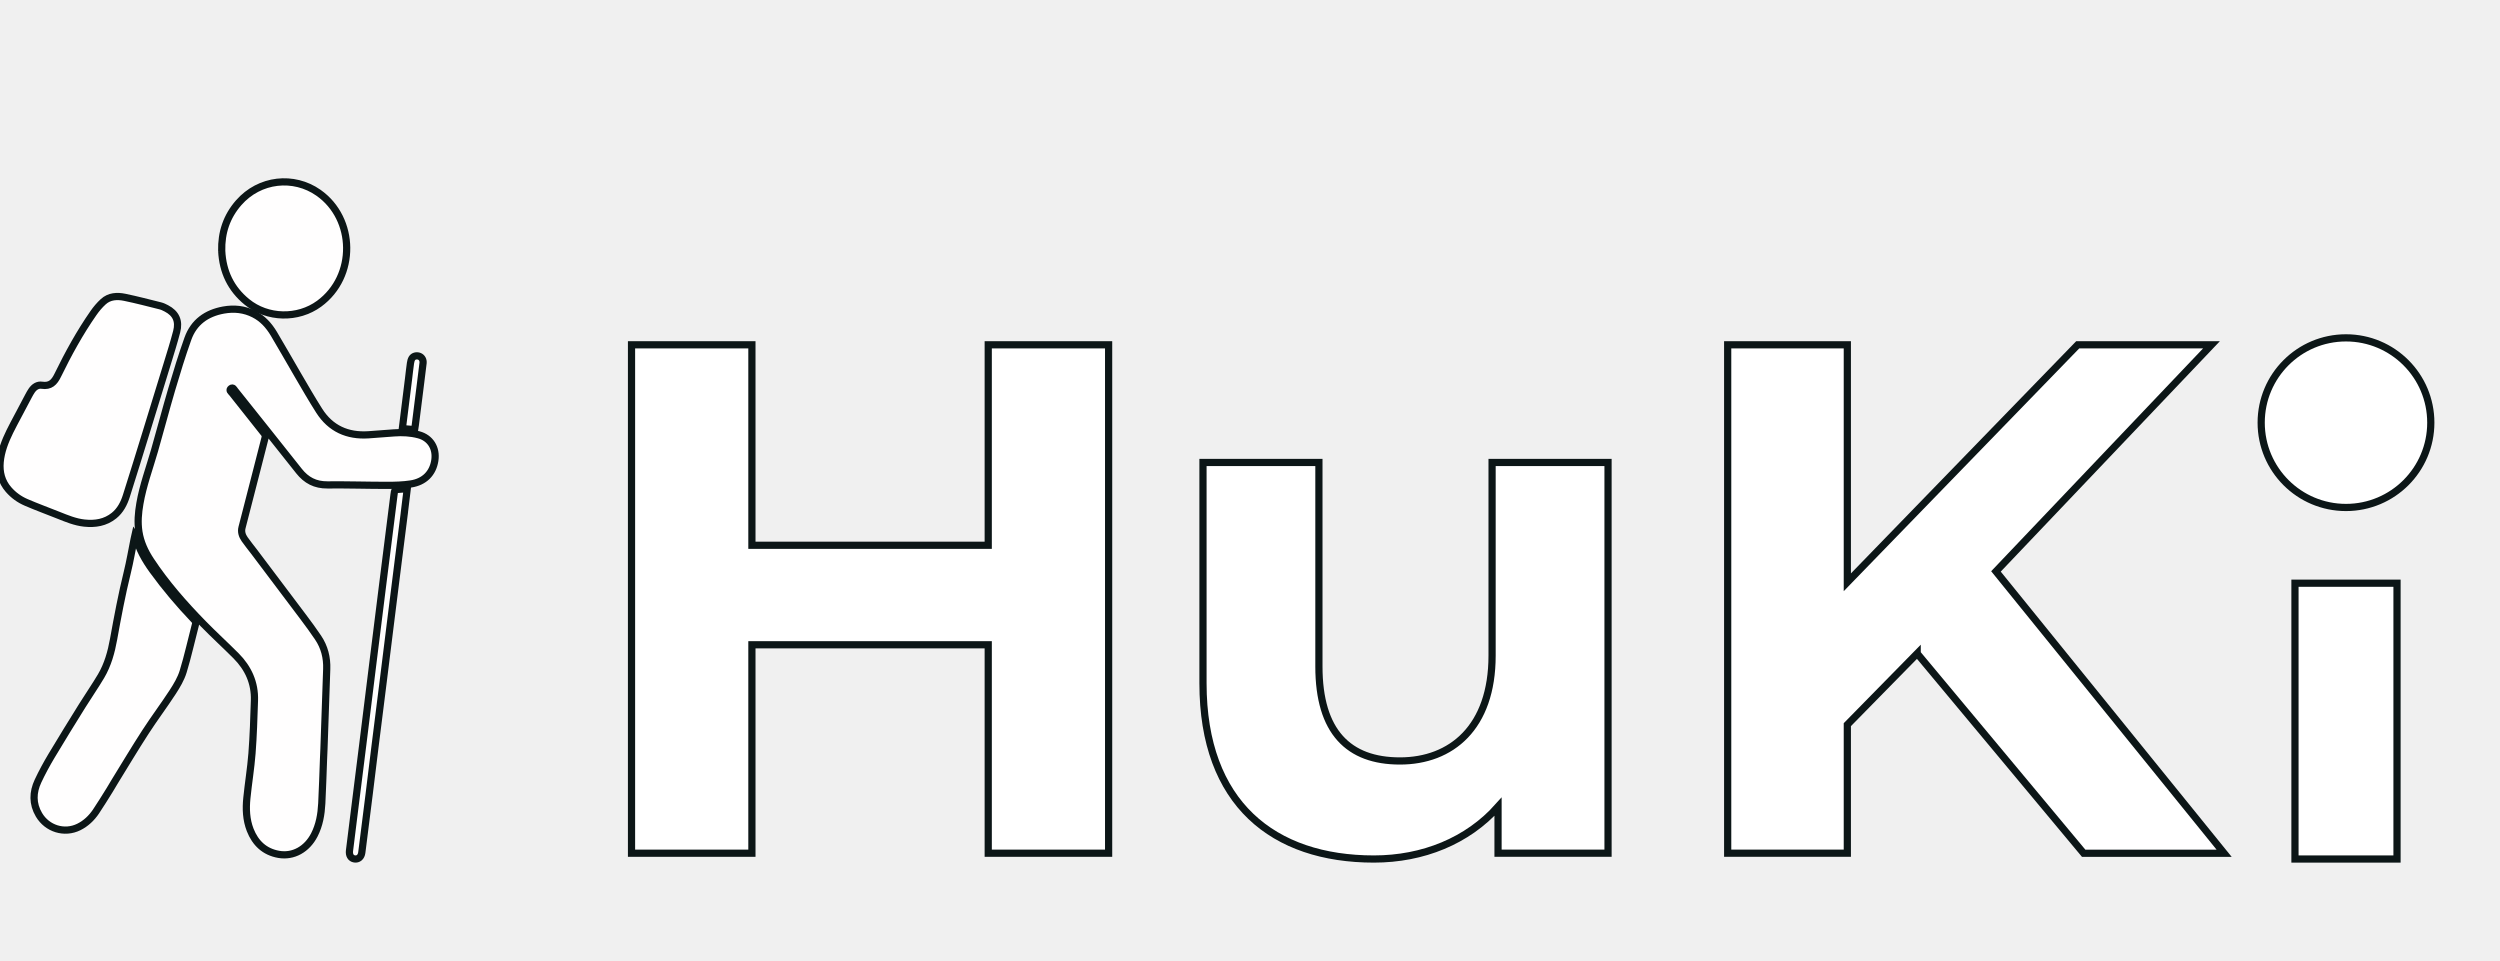
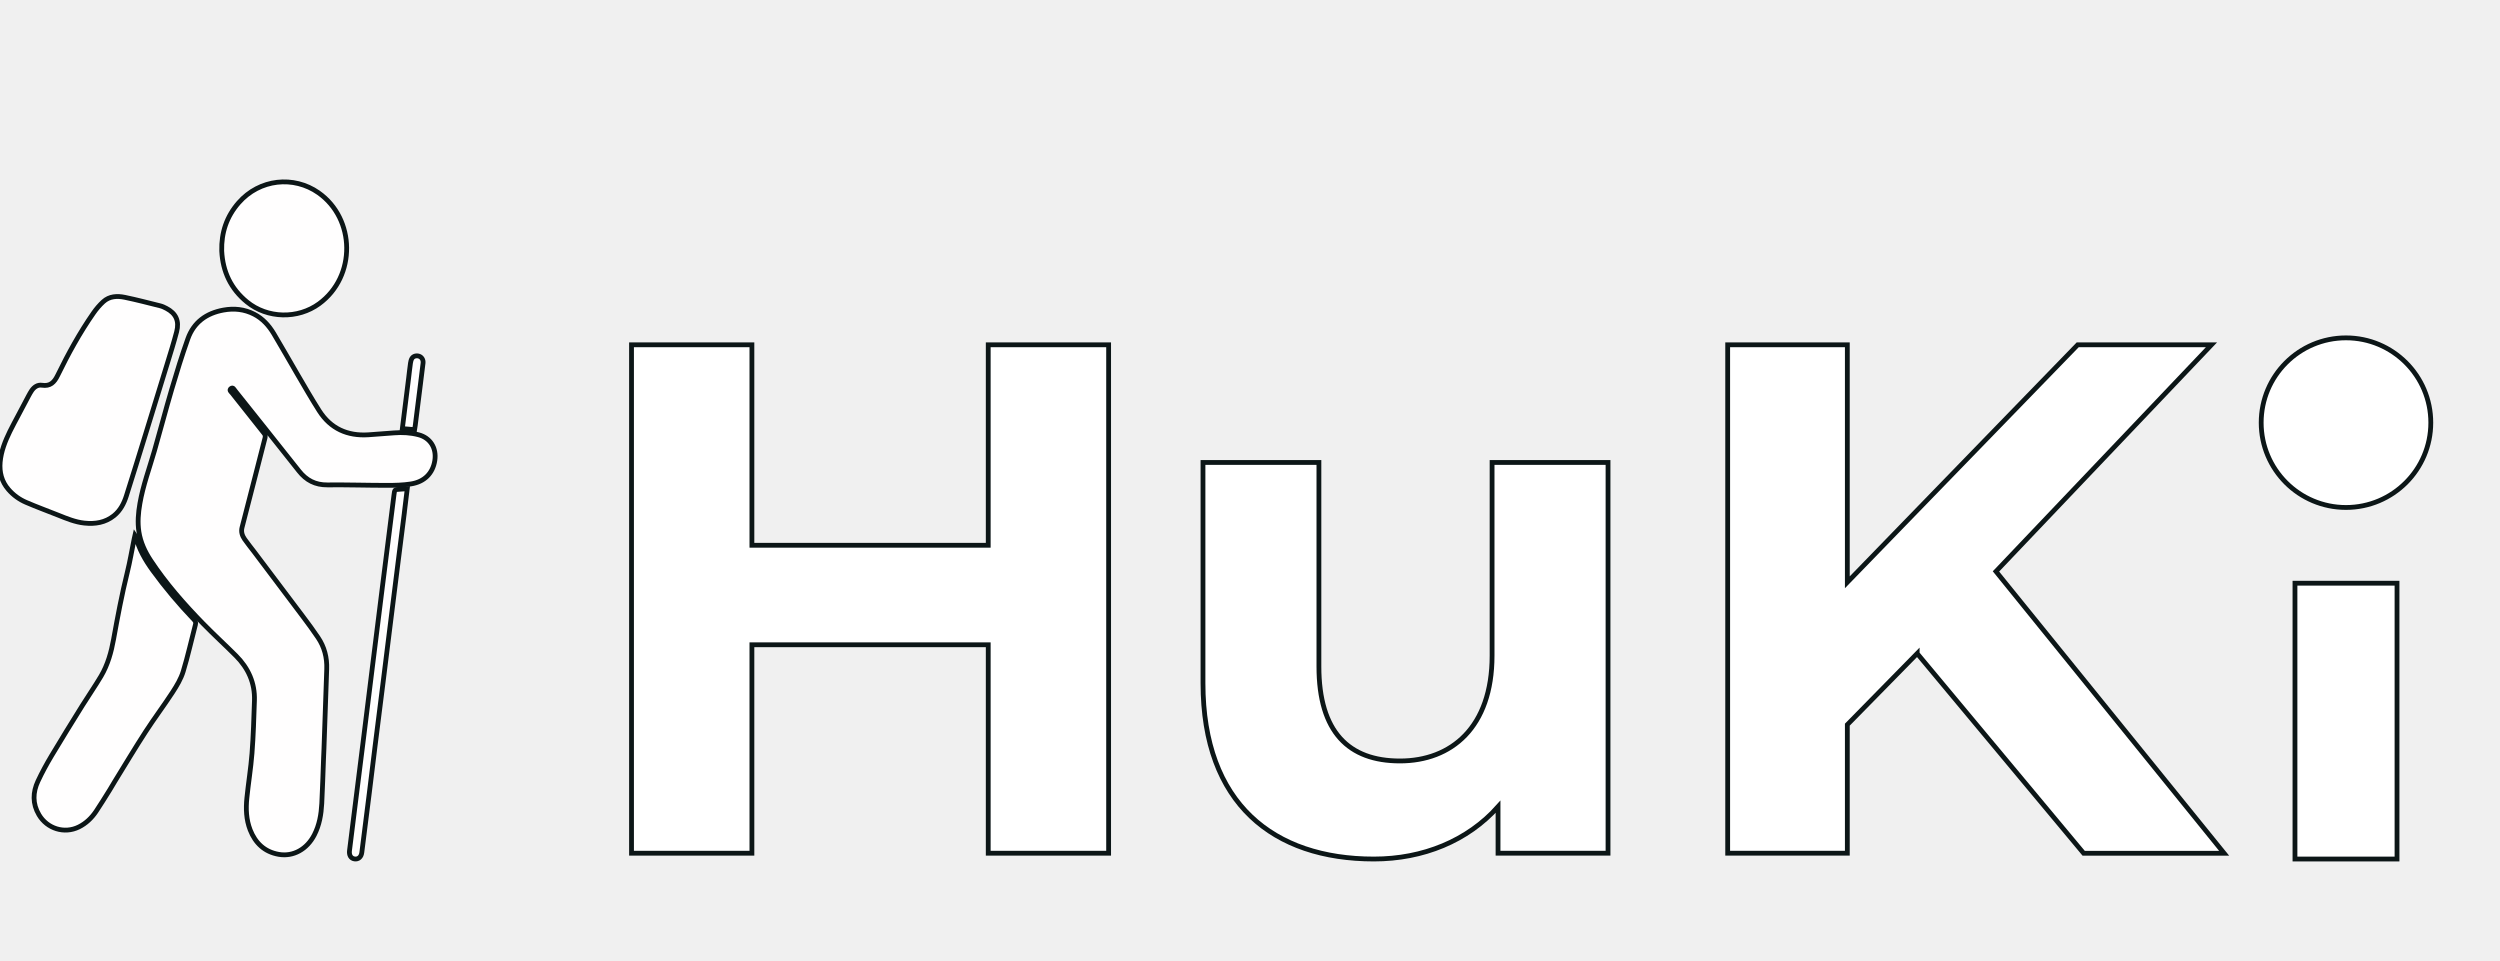
<svg xmlns="http://www.w3.org/2000/svg" viewBox="0 0 1041.18 400">
  <g id="Layer_1">
    <rect y="-50" width="1024" height="500" style="fill: none;" />
  </g>
-   <g id="Layer_2" stroke="#0C1617" stroke-width="3px">
+   <g id="Layer_2" stroke="#0C1617" stroke-width="2px">
    <g>
      <rect x="955.79" y="242.89" width="42.5" height="114.87" style="fill: #fff;" />
      <g>
        <path d="M461.71,143.6v211.74h-50.14v-86.81h-98.42v86.81h-50.14v-211.74h50.14v83.49h98.42v-83.49h50.14Z" style="fill: #fff;" />
        <path d="M669.7,192.6v162.74h-45.81v-19.36c-12.69,14.22-31.26,21.78-51.69,21.78-41.78,0-71.19-22.99-71.19-73.2v-91.96h48.28v85c0,27.22,12.38,39.32,33.74,39.32s38.38-13.92,38.38-43.86v-80.46h48.28Z" style="fill: #fff;" />
        <path d="M798.45,272.16l-29.09,29.64v53.54h-49.83v-211.74h49.83v98.91l95.95-98.91h55.71l-89.76,94.38,95.02,117.37h-58.5l-69.33-83.18Z" style="fill: #fff;" />
      </g>
      <circle cx="977.04" cy="176.03" r="35.32" style="fill: #fff;" />
    </g>
    <g>
      <path d="M134.74,316.09c-.24,6.25-.41,12.4-.73,18.55-.24,4.53-.99,8.96-3.1,13.07-3.06,5.96-8.74,9.17-14.82,8.11-5.92-1.04-9.75-4.7-11.9-10.19-1.66-4.27-1.83-8.76-1.38-13.23.62-6.23,1.66-12.42,2.14-18.66.56-7.32.78-14.66,1.02-22,.24-7.31-2.56-13.47-7.65-18.59-4.52-4.54-9.27-8.86-13.75-13.45-7.97-8.17-15.51-16.73-21.82-26.29-2.4-3.64-4.22-7.55-4.9-11.91-.61-3.95-.27-7.88.41-11.79,1.3-7.52,3.95-14.66,6.06-21.96,2.46-8.52,4.69-17.11,7.2-25.61,2.09-7.07,4.25-14.13,6.73-21.07,2.46-6.89,7.73-10.65,14.83-11.94,4.42-.8,8.7-.36,12.73,1.71,3.6,1.84,6.21,4.76,8.24,8.16,3.37,5.63,6.57,11.35,9.89,17.01,2.96,5.04,5.86,10.13,9,15.05,4.75,7.45,11.75,10.58,20.48,10.02,3.57-.23,7.14-.52,10.71-.8,3.45-.27,6.86-.09,10.21.79,4.87,1.28,7.54,5.54,6.75,10.71-.82,5.31-4.32,8.92-10.02,9.78-3.22.49-6.53.58-9.79.58-8.31,0-16.63-.28-24.94-.19-5.03.05-8.78-1.92-11.83-5.79-8.85-11.2-17.77-22.35-26.67-33.51-.41-.51-.79-1.48-1.63-.85-.94.7,0,1.33.42,1.84,4.49,5.67,9.01,11.31,13.48,17,.3.39.42,1.12.3,1.62-1.06,4.31-2.19,8.59-3.3,12.89-2.11,8.19-4.22,16.38-6.32,24.57-.46,1.8.1,3.43,1.1,4.86,1.23,1.77,2.61,3.44,3.91,5.16,6.82,9.05,13.66,18.09,20.45,27.15,2.12,2.83,4.23,5.68,6.2,8.62,2.67,3.95,3.79,8.38,3.62,13.14-.39,11.07-.76,22.14-1.15,33.2-.05,1.38-.11,2.75-.18,4.24Z" style="fill: #fffefe;" />
      <path d="M7.59,173.02c1.47-2.77,2.88-5.48,4.32-8.17.4-.75.82-1.51,1.3-2.21,1.02-1.47,2.46-2.47,4.25-2.2,3.47.53,5.15-1.2,6.57-4.12,4.38-8.98,9.18-17.74,14.9-25.95,1.18-1.7,2.55-3.32,4.07-4.71,2.57-2.35,5.8-2.49,8.98-1.83,4.95,1.03,9.85,2.31,14.76,3.54.89.22,1.75.64,2.57,1.07,3.95,2.07,5.43,5.21,4.26,9.72-1.17,4.5-2.58,8.94-3.94,13.39-2.92,9.58-5.87,19.16-8.83,28.73-2.7,8.75-5.39,17.51-8.17,26.24-1,3.15-2.5,6.09-5.15,8.23-3.62,2.91-7.86,3.58-12.34,3.1-3.83-.41-7.34-1.88-10.87-3.29-4.46-1.78-8.98-3.43-13.38-5.33-2.82-1.21-5.32-3.01-7.35-5.36-2.86-3.29-3.84-7.17-3.47-11.43.4-4.53,2.06-8.68,4.02-12.71,1.09-2.24,2.3-4.43,3.5-6.71Z" style="fill: #fffefe;" />
      <path d="M45.66,329.03c-1.91,3.03-3.72,6.04-5.68,8.94-1.84,2.72-4.17,4.96-7.15,6.44-6.01,2.97-13.17.73-16.6-5.07-2.73-4.63-2.59-9.35-.41-14.02,1.7-3.64,3.63-7.18,5.69-10.63,4.16-6.97,8.44-13.87,12.73-20.77,2.57-4.14,5.37-8.15,7.85-12.34,2.8-4.74,4.25-10.01,5.22-15.38,1.68-9.31,3.43-18.61,5.7-27.8,1.13-4.59,1.91-9.27,2.85-13.9.1-.51.22-1.01.37-1.67.16.22.27.31.3.42,1.25,5.33,3.93,9.96,7.1,14.33,5.24,7.22,11,14.01,17.15,20.46.59.62.86,1.16.62,2.06-1.71,6.52-3.14,13.13-5.11,19.56-.93,3.04-2.65,5.92-4.4,8.61-3.63,5.59-7.66,10.93-11.28,16.53-4.39,6.78-8.54,13.73-12.78,20.61-.72,1.17-1.42,2.37-2.17,3.62Z" style="fill: #fffefe;" />
      <path d="M92.34,104.51c-.2-7.66,2.07-14.36,7.05-20.06,8.71-9.97,22.96-11.4,33.25-4.17,15.39,10.81,15.83,34.84.26,46.22-8.85,6.47-21.54,6.21-30.05-.75-6.69-5.46-10.08-12.56-10.51-21.25Z" style="fill: #fffefe;" />
      <path d="M168.41,213.5c-.82,6.42-1.62,12.75-2.42,19.07-1.18,9.39-2.36,18.79-3.53,28.18-.96,7.69-1.9,15.39-2.87,23.08-1.13,8.99-2.27,17.97-3.39,26.96-.81,6.51-1.59,13.02-2.4,19.53-1.03,8.25-2.07,16.49-3.12,24.74-.24,1.87-1.46,2.91-3.05,2.66-1.55-.24-2.31-1.61-2.07-3.49.69-5.32,1.33-10.65,1.99-15.98,1.18-9.43,2.37-18.86,3.55-28.29,1.4-11.21,2.78-22.42,4.17-33.62,1.34-10.76,2.68-21.52,4.03-32.29,1.59-12.65,3.19-25.29,4.78-37.94.28-2.23.26-2.23,2.5-2.36.93-.05,1.86-.13,3.03-.22-.4,3.32-.8,6.58-1.21,9.95Z" style="fill: #fffefe;" />
      <path d="M170.16,157.66c.27-2.21.49-4.32.79-6.42.1-.68.27-1.41.62-1.99.6-.99,1.99-1.3,3.09-.85,1.06.44,1.68,1.52,1.53,2.83-.34,2.89-.71,5.77-1.07,8.65-.72,5.73-1.43,11.45-2.16,17.18-.08.62-.19,1.23-.29,1.87-1.71-.14-3.33-.28-5.11-.43.87-6.96,1.72-13.85,2.6-20.84Z" style="fill: #fffefe;" />
    </g>
  </g>
</svg>
